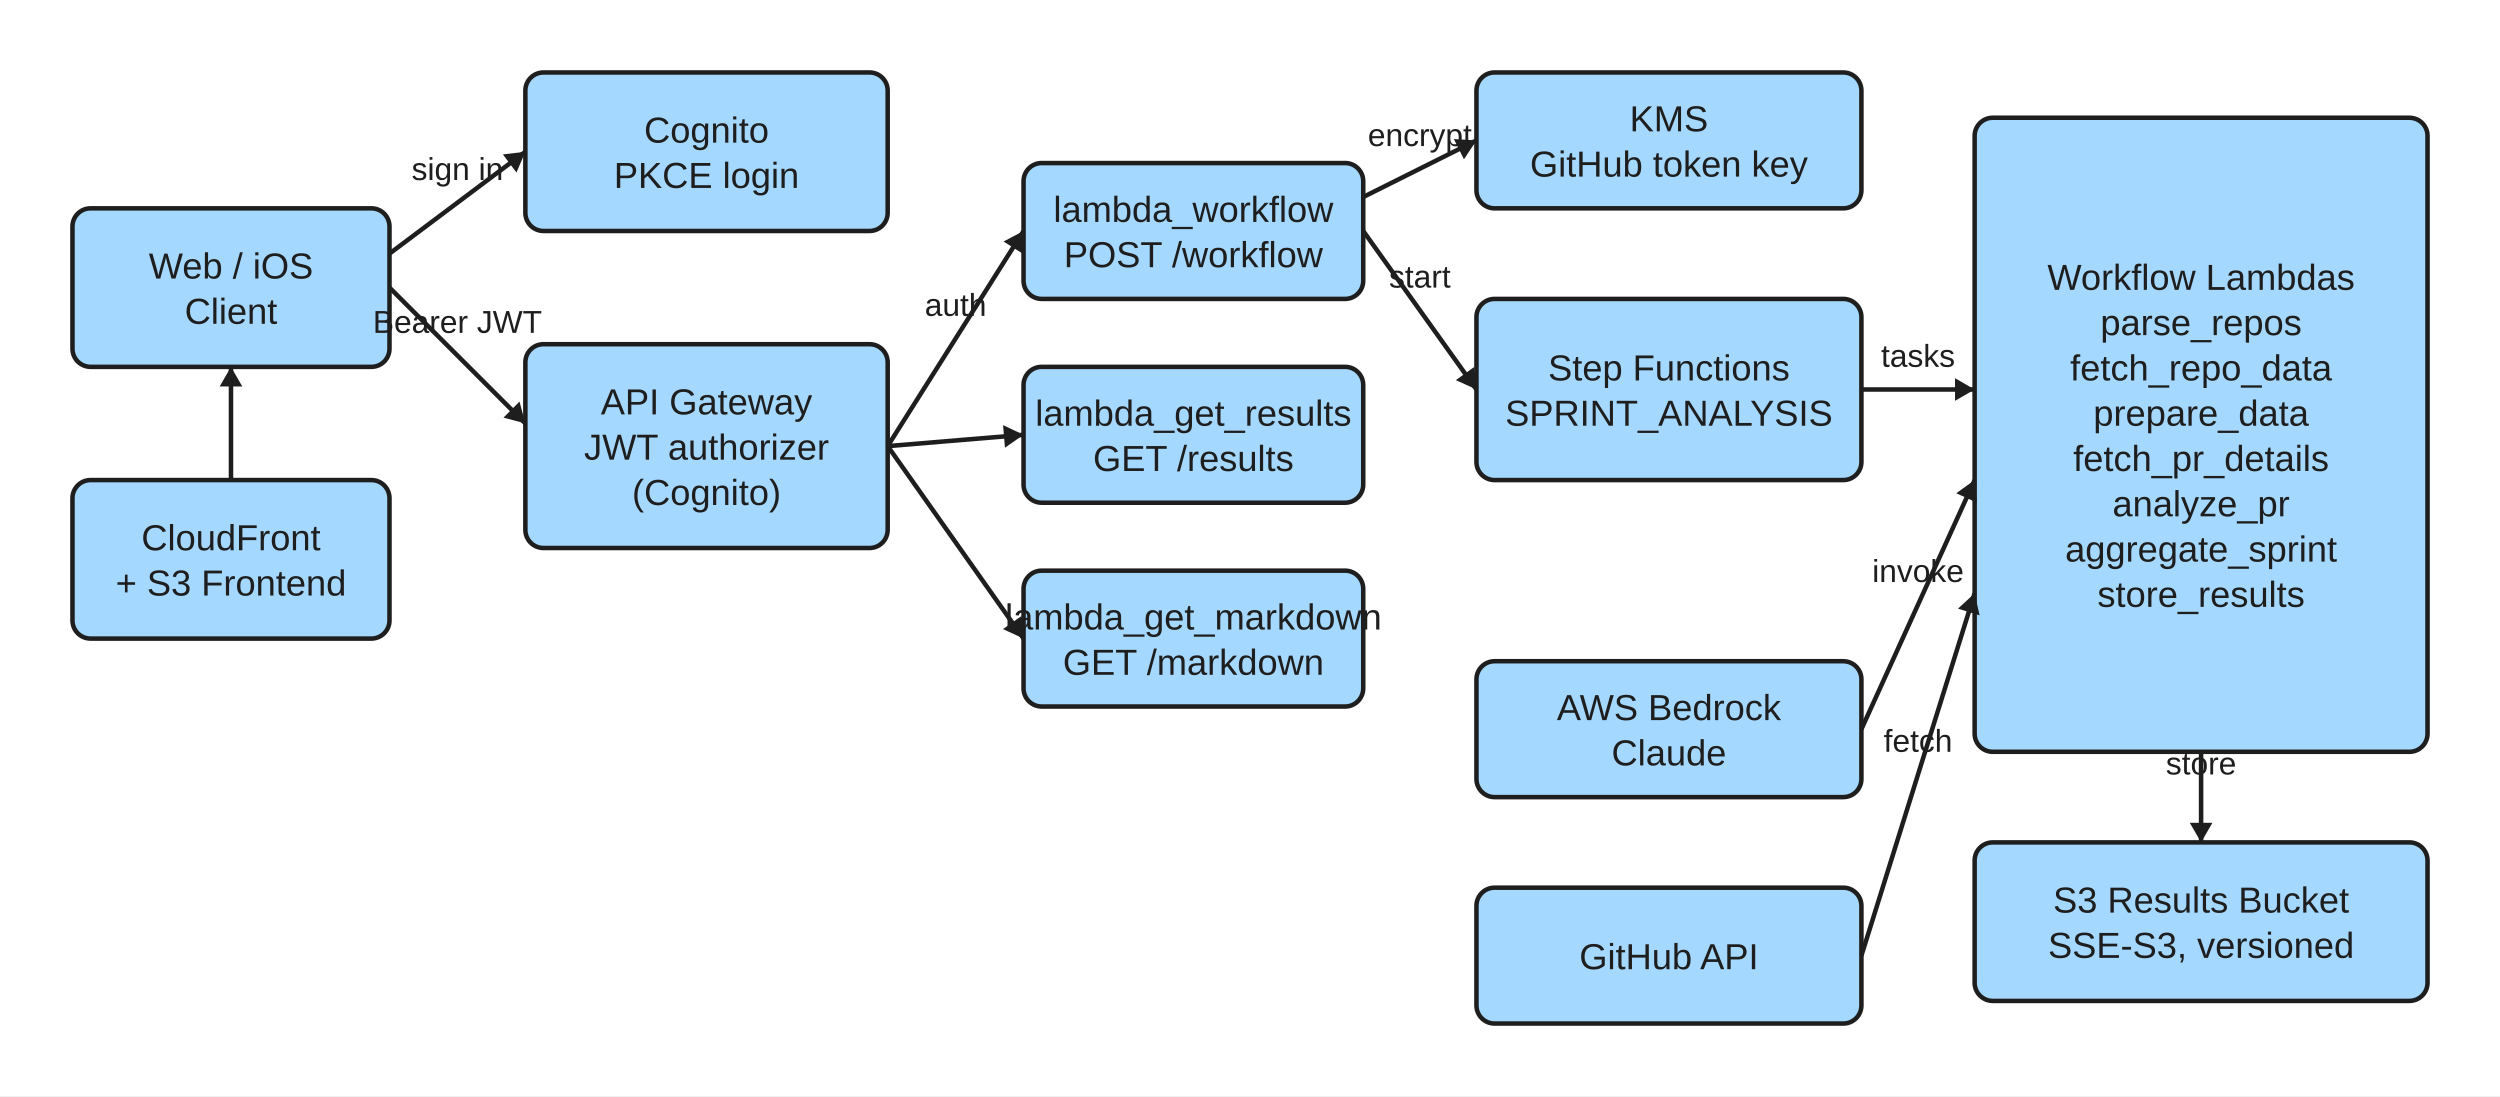
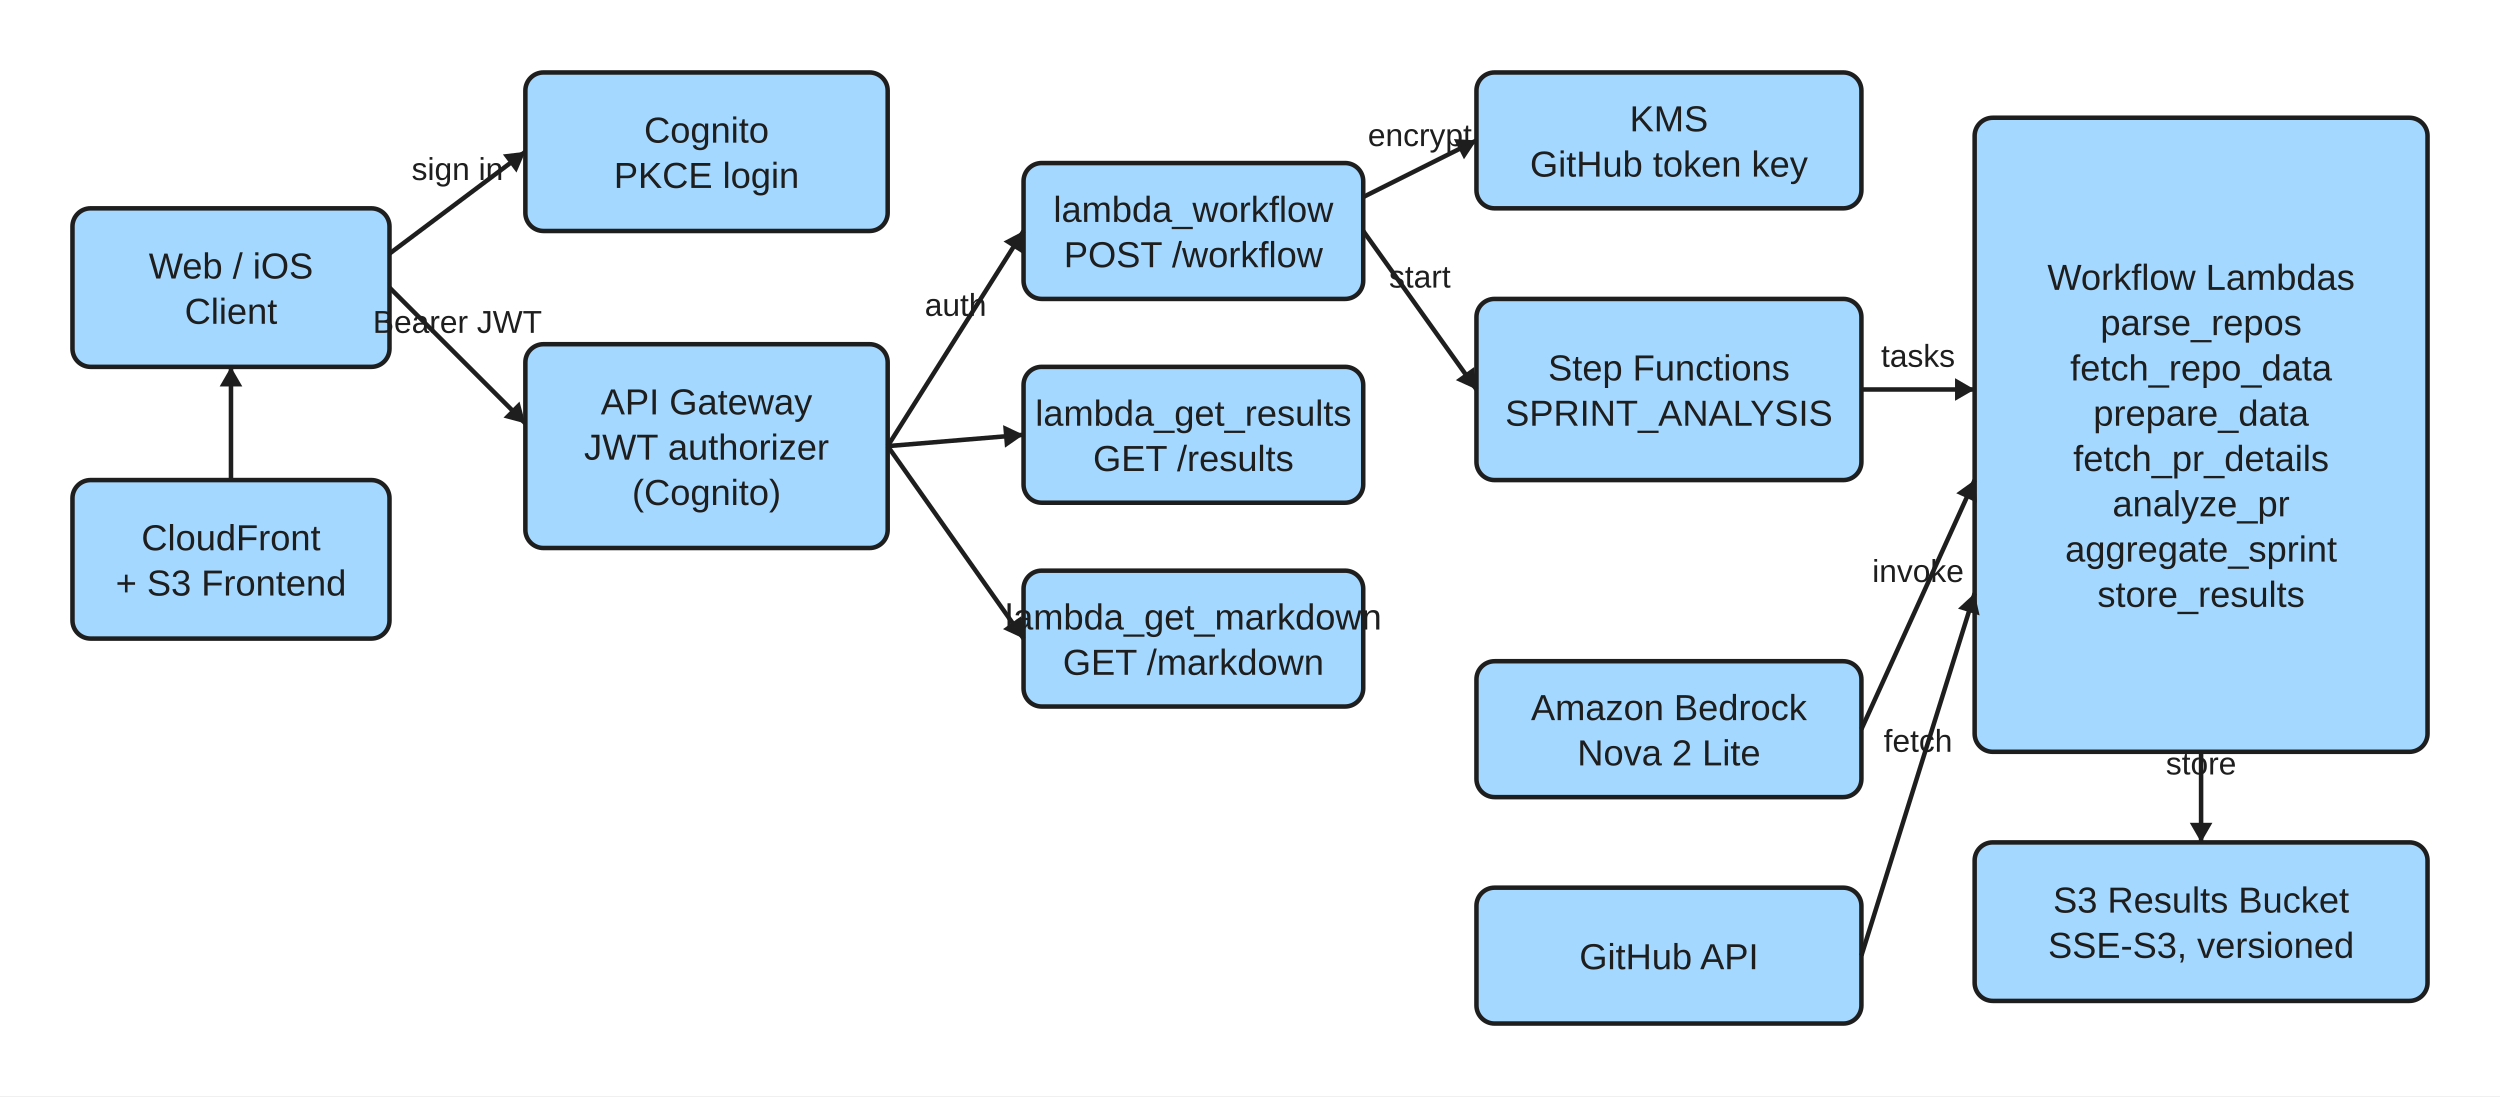
<svg xmlns="http://www.w3.org/2000/svg" width="1104" height="484" viewBox="0 0 1104 484">
  <rect width="100%" height="100%" fill="#ffffff" />
  <g transform="translate(-8 12)">
    <rect x="40" y="80" width="140" height="70" rx="8" fill="#a5d8ff" stroke="#1e1e1e" stroke-width="2" />
    <text x="110" y="111" font-family="Arial, sans-serif" font-size="16" fill="#1e1e1e" text-anchor="middle">Web / iOS</text>
    <text x="110" y="131" font-family="Arial, sans-serif" font-size="16" fill="#1e1e1e" text-anchor="middle">Client</text>
    <rect x="40" y="200" width="140" height="70" rx="8" fill="#a5d8ff" stroke="#1e1e1e" stroke-width="2" />
    <text x="110" y="231" font-family="Arial, sans-serif" font-size="16" fill="#1e1e1e" text-anchor="middle">CloudFront</text>
    <text x="110" y="251" font-family="Arial, sans-serif" font-size="16" fill="#1e1e1e" text-anchor="middle">+ S3 Frontend</text>
    <rect x="240" y="20" width="160" height="70" rx="8" fill="#a5d8ff" stroke="#1e1e1e" stroke-width="2" />
    <text x="320" y="51" font-family="Arial, sans-serif" font-size="16" fill="#1e1e1e" text-anchor="middle">Cognito</text>
    <text x="320" y="71" font-family="Arial, sans-serif" font-size="16" fill="#1e1e1e" text-anchor="middle">PKCE login</text>
    <rect x="240" y="140" width="160" height="90" rx="8" fill="#a5d8ff" stroke="#1e1e1e" stroke-width="2" />
    <text x="320" y="171" font-family="Arial, sans-serif" font-size="16" fill="#1e1e1e" text-anchor="middle">API Gateway</text>
    <text x="320" y="191" font-family="Arial, sans-serif" font-size="16" fill="#1e1e1e" text-anchor="middle">JWT authorizer</text>
    <text x="320" y="211" font-family="Arial, sans-serif" font-size="16" fill="#1e1e1e" text-anchor="middle">(Cognito)</text>
    <rect x="460" y="60" width="150" height="60" rx="8" fill="#a5d8ff" stroke="#1e1e1e" stroke-width="2" />
    <text x="535" y="86" font-family="Arial, sans-serif" font-size="16" fill="#1e1e1e" text-anchor="middle">lambda_workflow</text>
    <text x="535" y="106" font-family="Arial, sans-serif" font-size="16" fill="#1e1e1e" text-anchor="middle">POST /workflow</text>
    <rect x="460" y="150" width="150" height="60" rx="8" fill="#a5d8ff" stroke="#1e1e1e" stroke-width="2" />
    <text x="535" y="176" font-family="Arial, sans-serif" font-size="16" fill="#1e1e1e" text-anchor="middle">lambda_get_results</text>
    <text x="535" y="196" font-family="Arial, sans-serif" font-size="16" fill="#1e1e1e" text-anchor="middle">GET /results</text>
    <rect x="460" y="240" width="150" height="60" rx="8" fill="#a5d8ff" stroke="#1e1e1e" stroke-width="2" />
    <text x="535" y="266" font-family="Arial, sans-serif" font-size="16" fill="#1e1e1e" text-anchor="middle">lambda_get_markdown</text>
    <text x="535" y="286" font-family="Arial, sans-serif" font-size="16" fill="#1e1e1e" text-anchor="middle">GET /markdown</text>
    <rect x="660" y="120" width="170" height="80" rx="8" fill="#a5d8ff" stroke="#1e1e1e" stroke-width="2" />
    <text x="745" y="156" font-family="Arial, sans-serif" font-size="16" fill="#1e1e1e" text-anchor="middle">Step Functions</text>
    <text x="745" y="176" font-family="Arial, sans-serif" font-size="16" fill="#1e1e1e" text-anchor="middle">SPRINT_ANALYSIS</text>
    <rect x="880" y="40" width="200" height="280" rx="8" fill="#a5d8ff" stroke="#1e1e1e" stroke-width="2" />
    <text x="980" y="116" font-family="Arial, sans-serif" font-size="16" fill="#1e1e1e" text-anchor="middle">Workflow Lambdas</text>
    <text x="980" y="136" font-family="Arial, sans-serif" font-size="16" fill="#1e1e1e" text-anchor="middle">parse_repos</text>
    <text x="980" y="156" font-family="Arial, sans-serif" font-size="16" fill="#1e1e1e" text-anchor="middle">fetch_repo_data</text>
    <text x="980" y="176" font-family="Arial, sans-serif" font-size="16" fill="#1e1e1e" text-anchor="middle">prepare_data</text>
    <text x="980" y="196" font-family="Arial, sans-serif" font-size="16" fill="#1e1e1e" text-anchor="middle">fetch_pr_details</text>
    <text x="980" y="216" font-family="Arial, sans-serif" font-size="16" fill="#1e1e1e" text-anchor="middle">analyze_pr</text>
    <text x="980" y="236" font-family="Arial, sans-serif" font-size="16" fill="#1e1e1e" text-anchor="middle">aggregate_sprint</text>
    <text x="980" y="256" font-family="Arial, sans-serif" font-size="16" fill="#1e1e1e" text-anchor="middle">store_results</text>
    <rect x="880" y="360" width="200" height="70" rx="8" fill="#a5d8ff" stroke="#1e1e1e" stroke-width="2" />
    <text x="980" y="391" font-family="Arial, sans-serif" font-size="16" fill="#1e1e1e" text-anchor="middle">S3 Results Bucket</text>
    <text x="980" y="411" font-family="Arial, sans-serif" font-size="16" fill="#1e1e1e" text-anchor="middle">SSE-S3, versioned</text>
    <rect x="660" y="20" width="170" height="60" rx="8" fill="#a5d8ff" stroke="#1e1e1e" stroke-width="2" />
    <text x="745" y="46" font-family="Arial, sans-serif" font-size="16" fill="#1e1e1e" text-anchor="middle">KMS</text>
    <text x="745" y="66" font-family="Arial, sans-serif" font-size="16" fill="#1e1e1e" text-anchor="middle">GitHub token key</text>
    <rect x="660" y="280" width="170" height="60" rx="8" fill="#a5d8ff" stroke="#1e1e1e" stroke-width="2" />
-     <text x="745" y="306" font-family="Arial, sans-serif" font-size="16" fill="#1e1e1e" text-anchor="middle">AWS Bedrock</text>
-     <text x="745" y="326" font-family="Arial, sans-serif" font-size="16" fill="#1e1e1e" text-anchor="middle">Claude</text>
+     <text x="745" y="306" font-family="Arial, sans-serif" font-size="16" fill="#1e1e1e" text-anchor="middle">Amazon Bedrock</text>
+     <text x="745" y="326" font-family="Arial, sans-serif" font-size="16" fill="#1e1e1e" text-anchor="middle">Nova 2 Lite</text>
    <rect x="660" y="380" width="170" height="60" rx="8" fill="#a5d8ff" stroke="#1e1e1e" stroke-width="2" />
    <text x="745" y="416" font-family="Arial, sans-serif" font-size="16" fill="#1e1e1e" text-anchor="middle">GitHub API</text>
    <line x1="180" y1="100" x2="240" y2="55" stroke="#1e1e1e" stroke-width="2" />
    <polygon points="240,55 236.072,64.196 230.072,56.196" fill="#1e1e1e" />
    <text x="210" y="67.5" font-family="Arial, sans-serif" font-size="14" fill="#1e1e1e" text-anchor="middle">sign in</text>
    <line x1="180" y1="115" x2="240" y2="175" stroke="#1e1e1e" stroke-width="2" />
    <polygon points="240,175 230.341,172.412 237.412,165.341" fill="#1e1e1e" />
    <text x="210" y="135" font-family="Arial, sans-serif" font-size="14" fill="#1e1e1e" text-anchor="middle">Bearer JWT</text>
    <line x1="610" y1="75" x2="660" y2="50" stroke="#1e1e1e" stroke-width="2" />
    <polygon points="660,50 654.49,58.345 650.018,49.401" fill="#1e1e1e" />
    <text x="635" y="52.5" font-family="Arial, sans-serif" font-size="14" fill="#1e1e1e" text-anchor="middle">encrypt</text>
    <line x1="110" y1="200" x2="110" y2="150" stroke="#1e1e1e" stroke-width="2" />
    <polygon points="110,150 115,158.66 105,158.66" fill="#1e1e1e" />
    <line x1="400" y1="185" x2="460" y2="90" stroke="#1e1e1e" stroke-width="2" />
    <polygon points="460,90 459.603,99.992 451.148,94.652" fill="#1e1e1e" />
    <text x="430" y="127.5" font-family="Arial, sans-serif" font-size="14" fill="#1e1e1e" text-anchor="middle">auth</text>
    <line x1="400" y1="185" x2="460" y2="180" stroke="#1e1e1e" stroke-width="2" />
    <polygon points="460,180 451.785,185.702 450.954,175.736" fill="#1e1e1e" />
    <line x1="400" y1="185" x2="460" y2="270" stroke="#1e1e1e" stroke-width="2" />
    <polygon points="460,270 450.921,265.808 459.091,260.041" fill="#1e1e1e" />
    <line x1="610" y1="90" x2="660" y2="160" stroke="#1e1e1e" stroke-width="2" />
    <polygon points="660,160 650.898,155.859 659.035,150.047" fill="#1e1e1e" />
    <text x="635" y="115" font-family="Arial, sans-serif" font-size="14" fill="#1e1e1e" text-anchor="middle">start</text>
    <line x1="830" y1="160" x2="880" y2="160" stroke="#1e1e1e" stroke-width="2" />
    <polygon points="880,160 871.34,165 871.34,155" fill="#1e1e1e" />
    <text x="855" y="150" font-family="Arial, sans-serif" font-size="14" fill="#1e1e1e" text-anchor="middle">tasks</text>
    <line x1="980" y1="320" x2="980" y2="360" stroke="#1e1e1e" stroke-width="2" />
    <polygon points="980,360 975,351.34 985,351.34" fill="#1e1e1e" />
    <text x="980" y="330" font-family="Arial, sans-serif" font-size="14" fill="#1e1e1e" text-anchor="middle">store</text>
    <line x1="830" y1="310" x2="880" y2="200" stroke="#1e1e1e" stroke-width="2" />
    <polygon points="880,200 880.968,209.953 871.865,205.815" fill="#1e1e1e" />
    <text x="855" y="245" font-family="Arial, sans-serif" font-size="14" fill="#1e1e1e" text-anchor="middle">invoke</text>
    <line x1="830" y1="410" x2="880" y2="250" stroke="#1e1e1e" stroke-width="2" />
    <polygon points="880,250 882.189,259.757 872.644,256.775" fill="#1e1e1e" />
    <text x="855" y="320" font-family="Arial, sans-serif" font-size="14" fill="#1e1e1e" text-anchor="middle">fetch</text>
  </g>
</svg>
